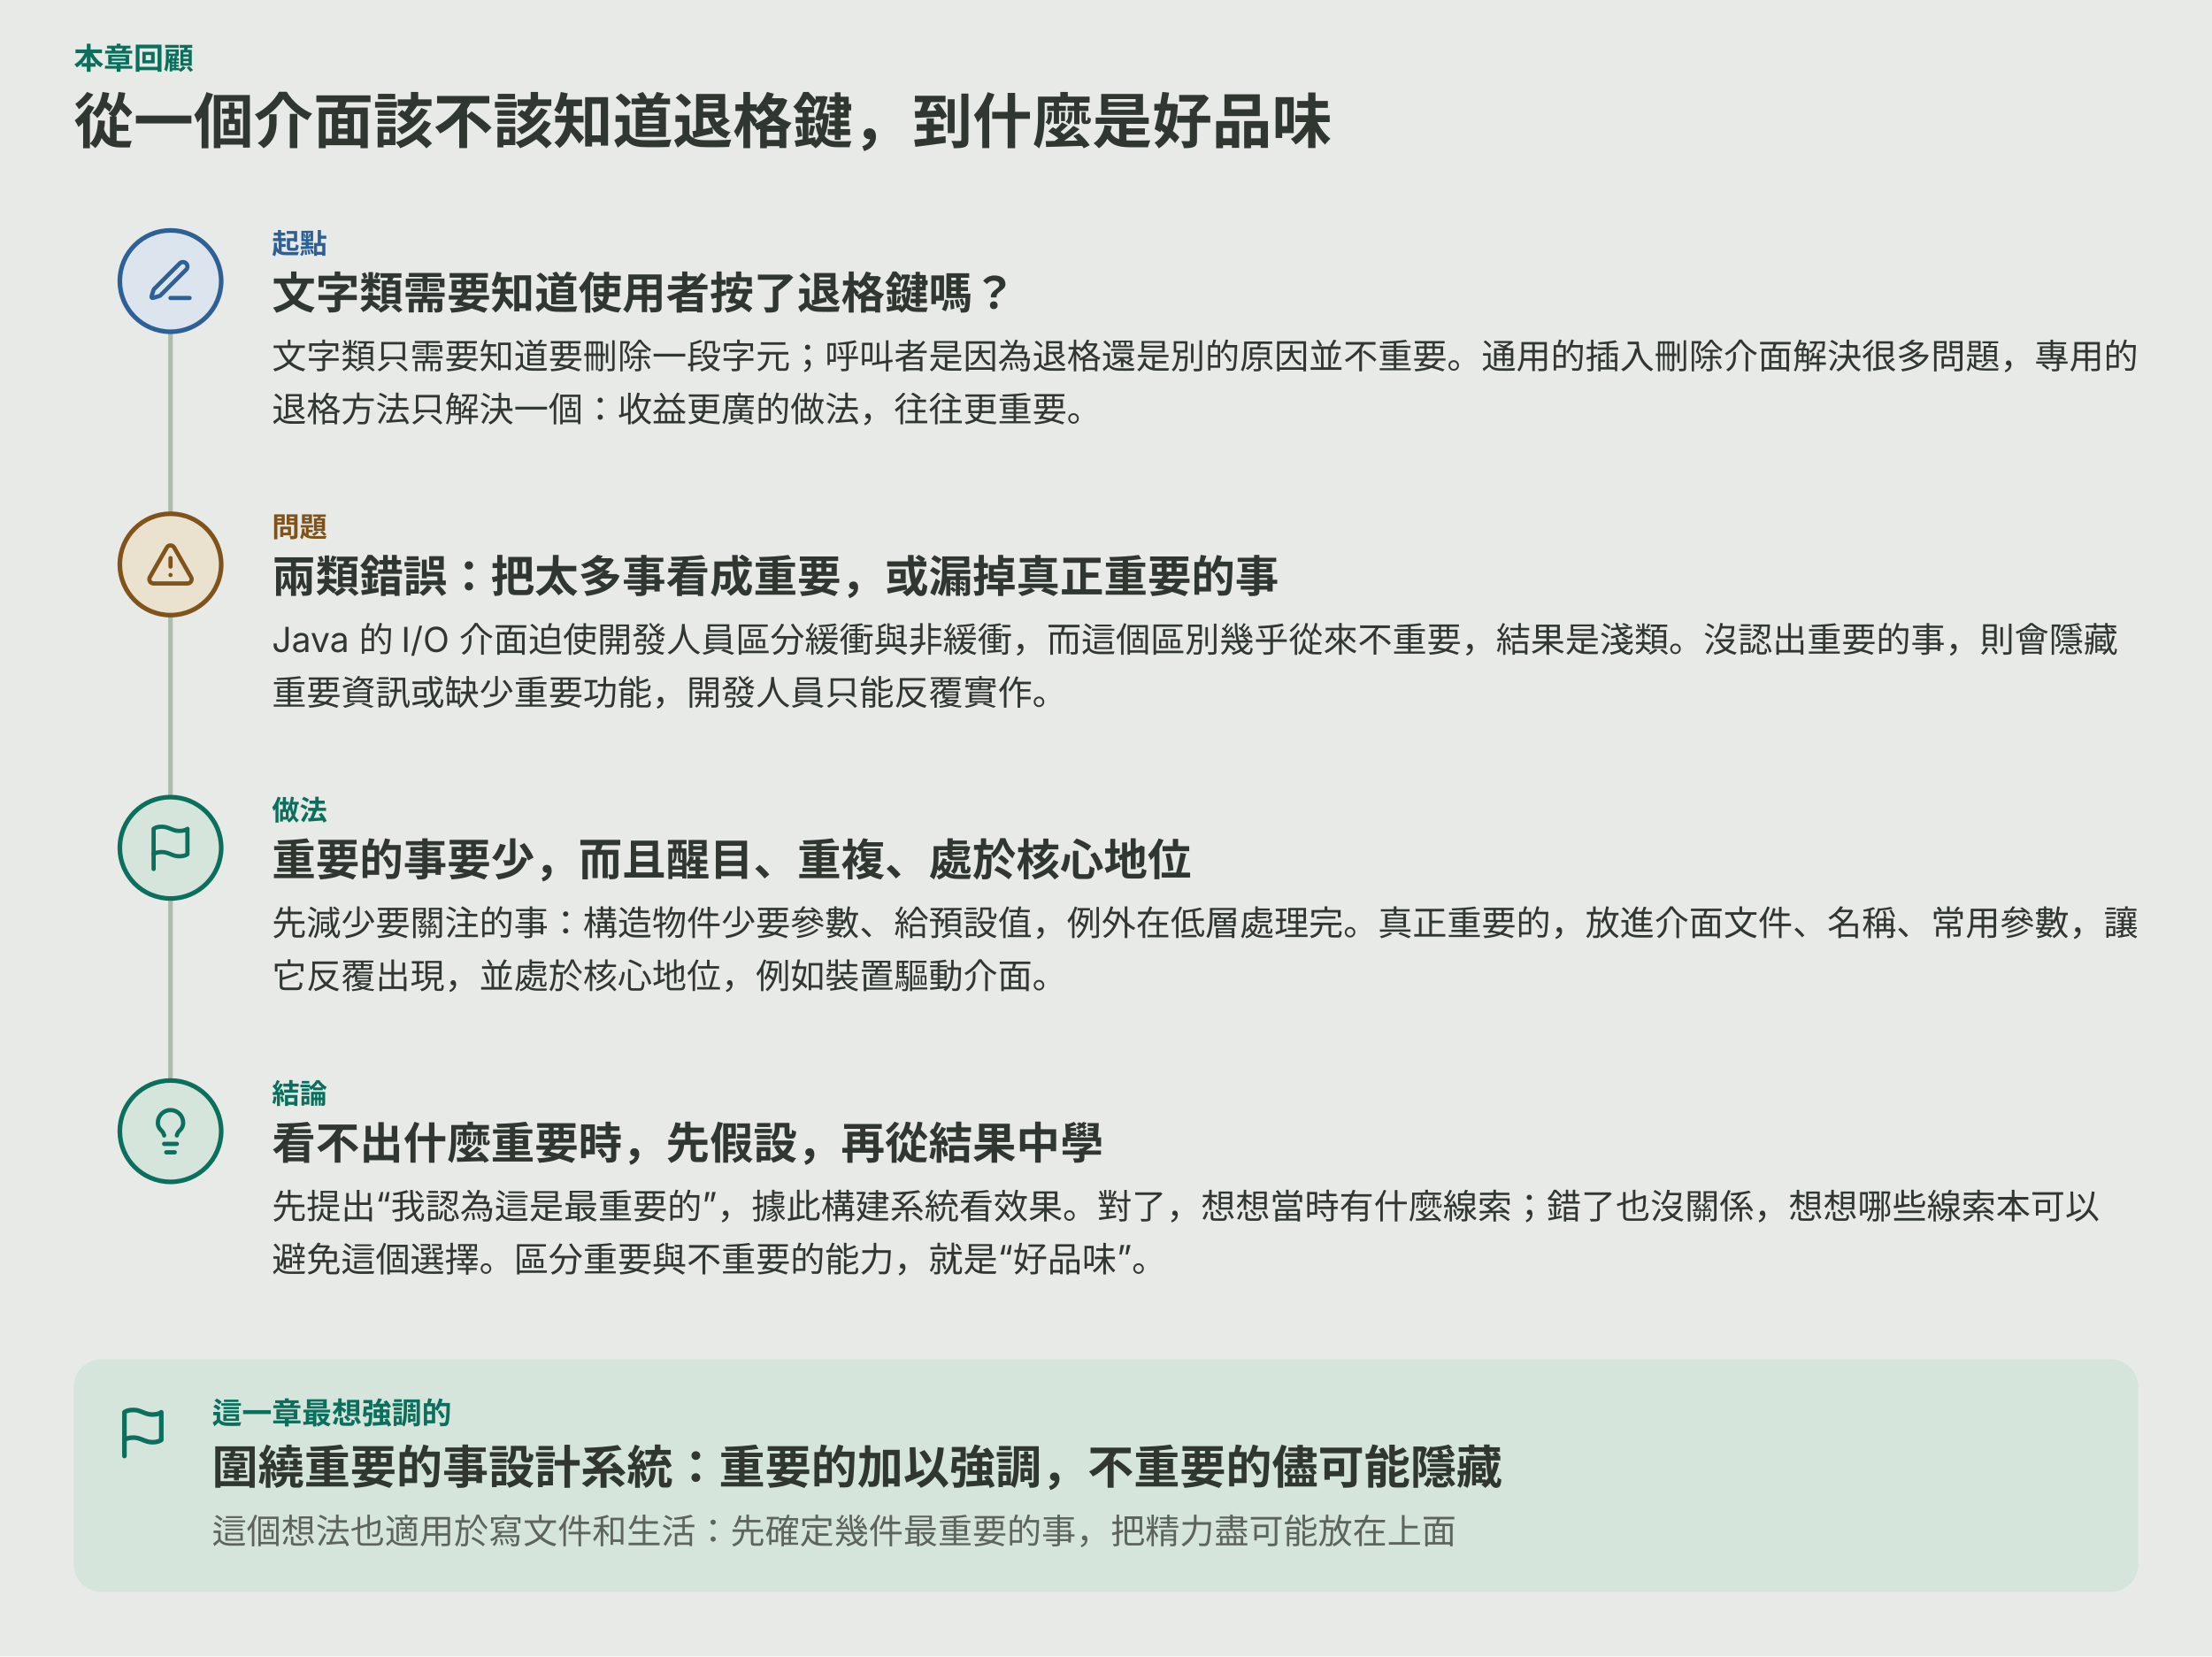
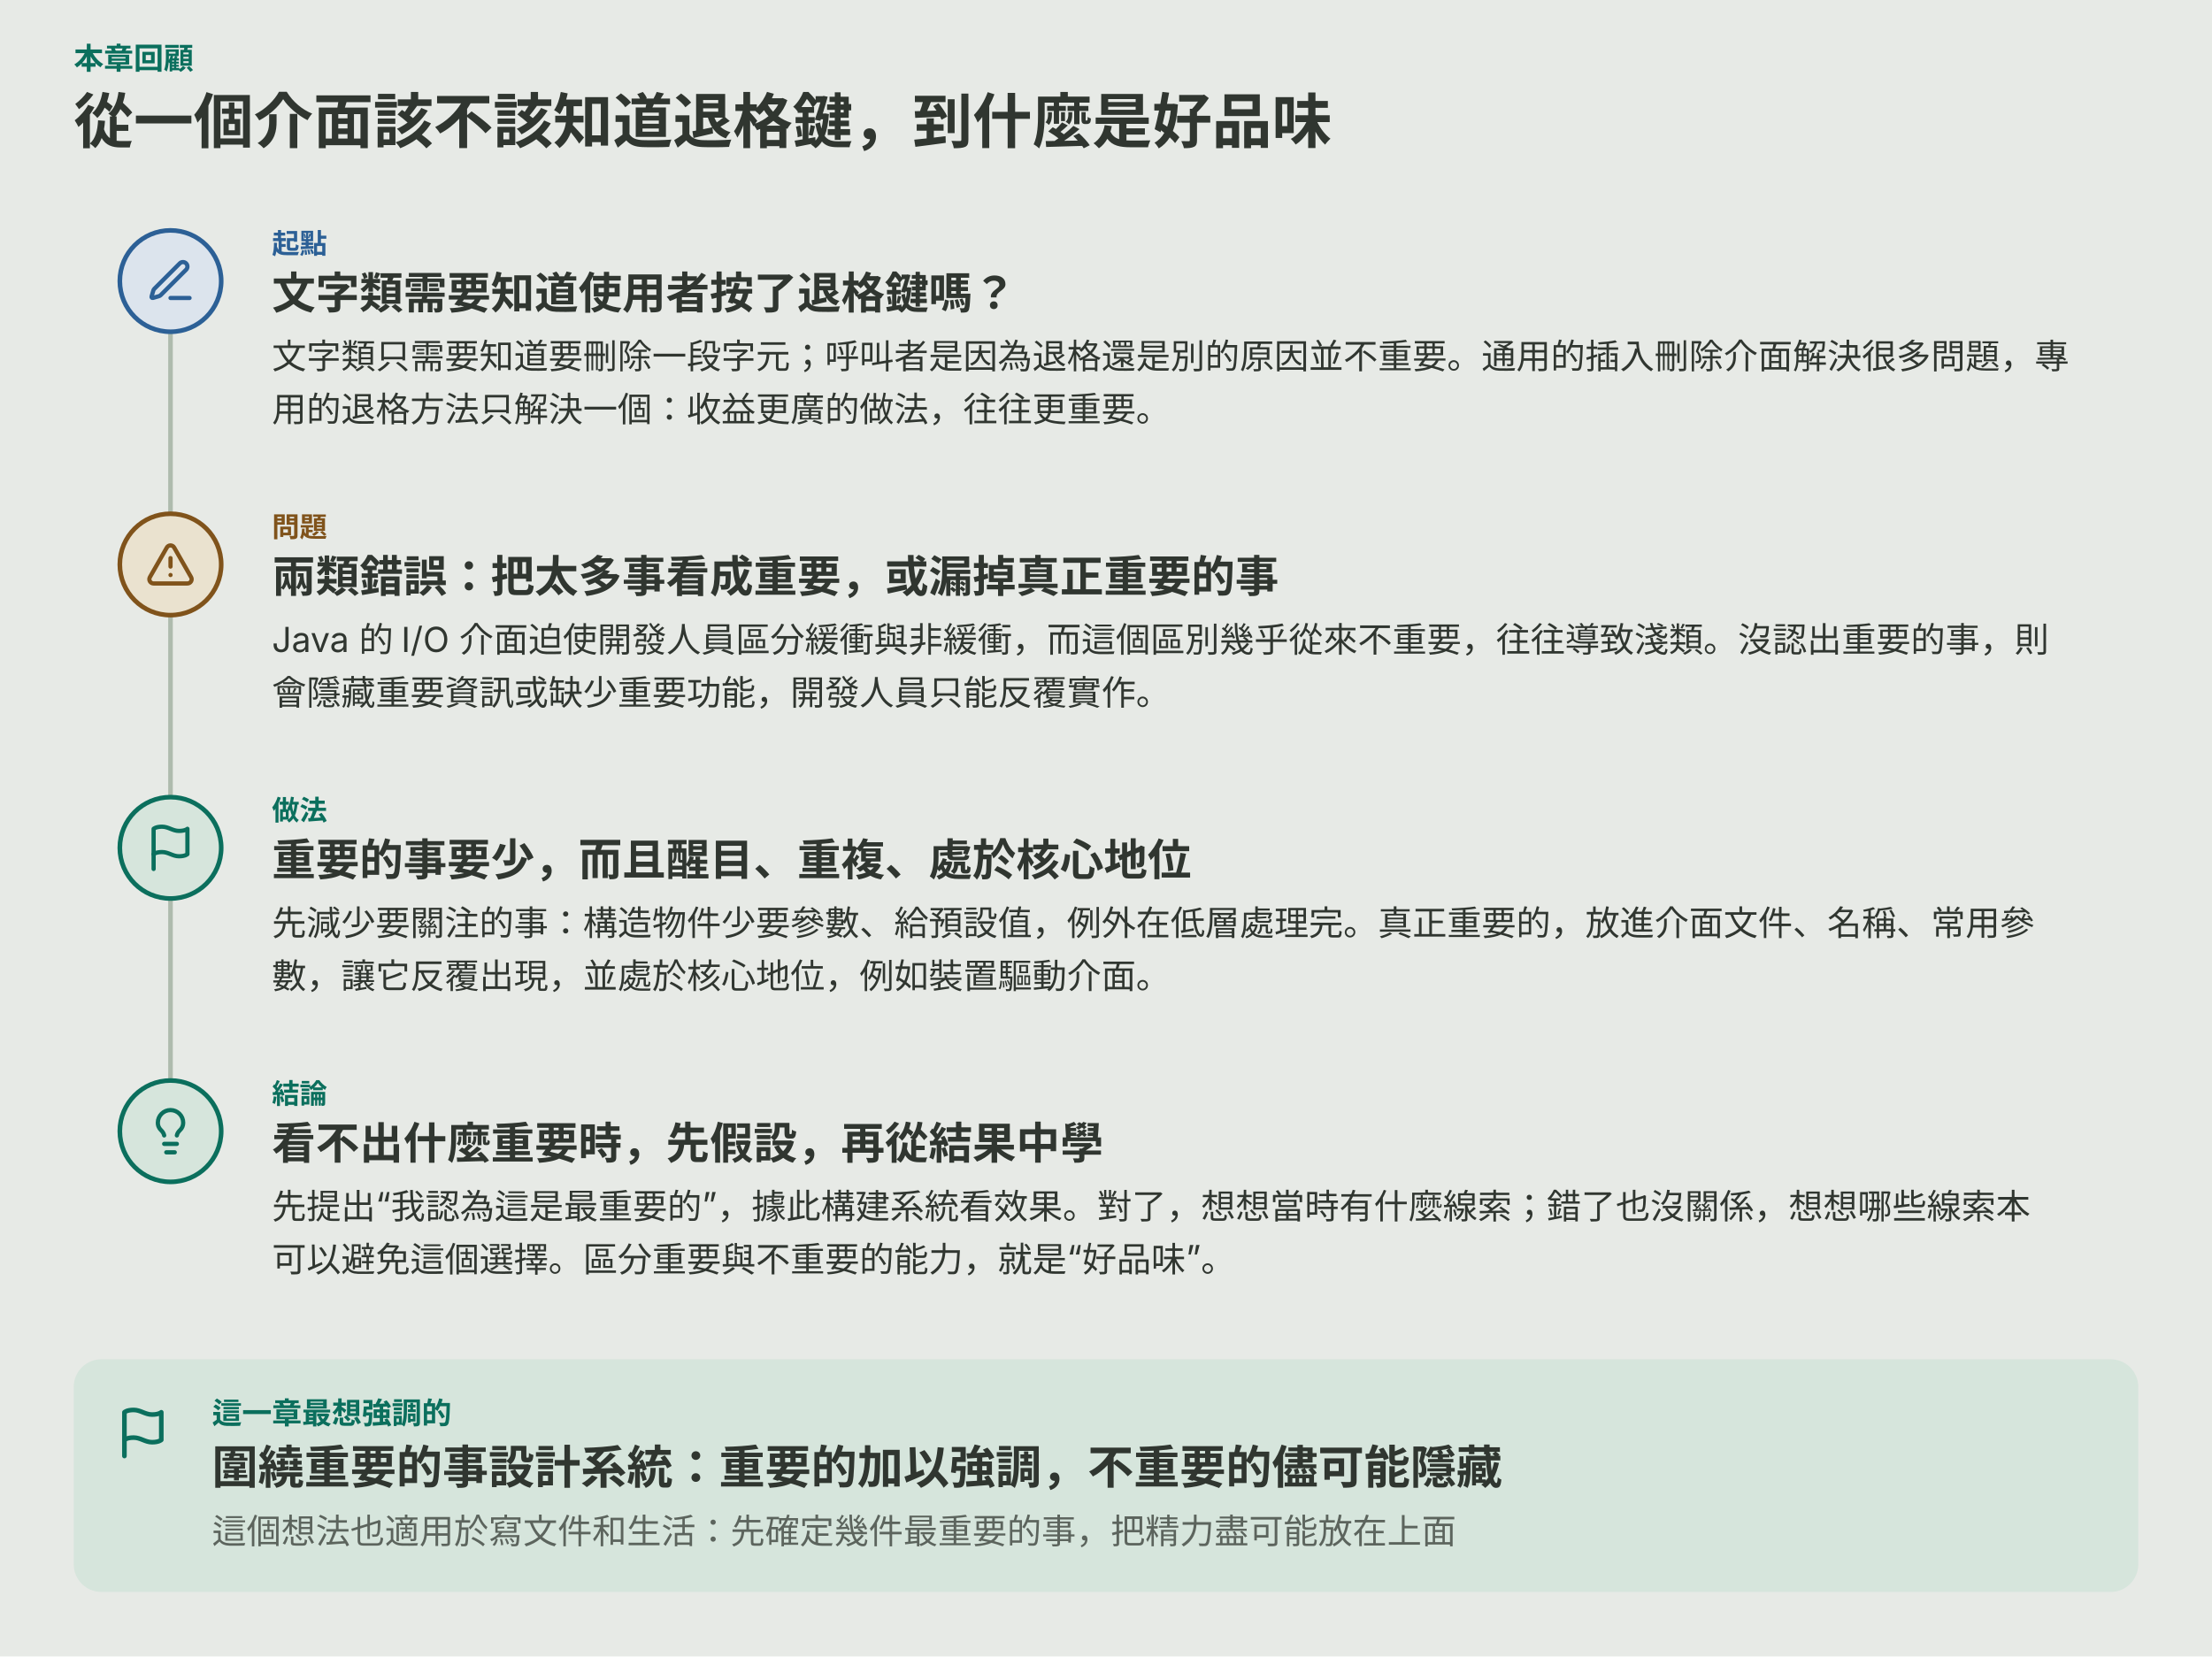
<svg xmlns="http://www.w3.org/2000/svg" viewBox="0 0 960 719" role="img" aria-labelledby="ch21-story-title ch21-story-desc">
  <rect width="960" height="719" fill="var(--diagram-bg,#e7eae6)" />
  <g font-family="system-ui,-apple-system,'PingFang SC','Microsoft YaHei',sans-serif" fill="var(--diagram-ink,#303630)">
    <text x="32.0" y="30.0" font-size="13" font-weight="600" fill="var(--diagram-primary,#0b6f5d)">本章回顧</text>
    <path d="M74 144 V 469" fill="none" stroke="var(--diagram-line,#aebbad)" stroke-width="2" />
    <text x="32.0" y="62.0" font-size="26" font-weight="600">從一個介面該不該知道退格鍵，到什麼是好品味</text>
    <circle cx="74.0" cy="122.0" r="22" fill="var(--diagram-secondary-soft,#dce4ed)" stroke="var(--diagram-secondary,#2c6096)" stroke-width="2" />
    <g transform="translate(63.0,111.0) scale(0.917)" fill="none" stroke="var(--diagram-secondary,#2c6096)" stroke-width="2" stroke-linecap="round" stroke-linejoin="round">
      <path d="M12 20h9" />
      <path d="M16.376 3.622a1 1 0 0 1 3.002 3.002L7.368 18.635a2 2 0 0 1-.855.506l-2.872.838a.5.5 0 0 1-.62-.62l.838-2.872a2 2 0 0 1 .506-.854z" />
    </g>
    <text x="118.0" y="110.0" font-size="12" font-weight="600" fill="var(--diagram-secondary,#2c6096)">起點</text>
    <text x="118.0" y="134.0" font-size="19" font-weight="600">文字類需要知道使用者按了退格鍵嗎？</text>
-     <text x="118.0" y="160.0" font-size="15">文字類只需要知道要刪除一段字元；呼叫者是因為退格還是別的原因並不重要。通用的插入刪除介面解決很多問題，專用的</text>
-     <text x="118.0" y="183.0" font-size="15">退格方法只解決一個：收益更廣的做法，往往更重要。</text>
+     <text x="118.0" y="160.0" font-size="15">文字類只需要知道要刪除一段字元；呼叫者是因為退格還是別的原因並不重要。通用的插入刪除介面解決很多問題，專</text>
+     <text x="118.0" y="183.0" font-size="15">用的退格方法只解決一個：收益更廣的做法，往往更重要。</text>
    <circle cx="74.0" cy="245.0" r="22" fill="var(--diagram-warm-soft,#eae2cf)" stroke="var(--diagram-warm,#80531b)" stroke-width="2" />
    <g transform="translate(63.0,234.0) scale(0.917)" fill="none" stroke="var(--diagram-warm,#80531b)" stroke-width="2" stroke-linecap="round" stroke-linejoin="round">
      <path d="m21.73 18-8-14a2 2 0 0 0-3.48 0l-8 14A2 2 0 0 0 4 21h16a2 2 0 0 0 1.73-3" />
      <path d="M12 9v4" />
      <path d="M12 17h.01" />
    </g>
    <text x="118.0" y="233.0" font-size="12" font-weight="600" fill="var(--diagram-warm,#80531b)">問題</text>
    <text x="118.0" y="257.0" font-size="19" font-weight="600">兩類錯誤：把太多事看成重要，或漏掉真正重要的事</text>
-     <text x="118.0" y="283.0" font-size="15">Java 的 I/O 介面迫使開發人員區分緩衝與非緩衝，而這個區別幾乎從來不重要，結果是淺類。沒認出重要的事，則會隱藏</text>
-     <text x="118.0" y="306.0" font-size="15">重要資訊或缺少重要功能，開發人員只能反覆實作。</text>
+     <text x="118.0" y="283.0" font-size="15">Java 的 I/O 介面迫使開發人員區分緩衝與非緩衝，而這個區別幾乎從來不重要，往往導致淺類。沒認出重要的事，則</text>
+     <text x="118.0" y="306.0" font-size="15">會隱藏重要資訊或缺少重要功能，開發人員只能反覆實作。</text>
    <circle cx="74.0" cy="368.0" r="22" fill="var(--diagram-primary-soft,#d6e5dc)" stroke="var(--diagram-primary,#0b6f5d)" stroke-width="2" />
    <g transform="translate(63.0,357.0) scale(0.917)" fill="none" stroke="var(--diagram-primary,#0b6f5d)" stroke-width="2" stroke-linecap="round" stroke-linejoin="round">
      <path d="M4 15s1-1 4-1 5 2 8 2 4-1 4-1V3s-1 1-4 1-5-2-8-2-4 1-4 1z" />
      <line x1="4" x2="4" y1="22" y2="15" />
    </g>
    <text x="118.0" y="356.0" font-size="12" font-weight="600" fill="var(--diagram-primary,#0b6f5d)">做法</text>
    <text x="118.0" y="380.0" font-size="19" font-weight="600">重要的事要少，而且醒目、重複、處於核心地位</text>
-     <text x="118.0" y="406.0" font-size="15">先減少要關注的事：構造物件少要參數、給預設值，例外在低層處理完。真正重要的，放進介面文件、名稱、常用參數，讓</text>
-     <text x="118.0" y="429.0" font-size="15">它反覆出現，並處於核心地位，例如裝置驅動介面。</text>
+     <text x="118.0" y="406.0" font-size="15">先減少要關注的事：構造物件少要參數、給預設值，例外在低層處理完。真正重要的，放進介面文件、名稱、常用參</text>
+     <text x="118.0" y="429.0" font-size="15">數，讓它反覆出現，並處於核心地位，例如裝置驅動介面。</text>
    <circle cx="74.0" cy="491.0" r="22" fill="var(--diagram-primary-soft,#d6e5dc)" stroke="var(--diagram-primary,#0b6f5d)" stroke-width="2" />
    <g transform="translate(63.0,480.0) scale(0.917)" fill="none" stroke="var(--diagram-primary,#0b6f5d)" stroke-width="2" stroke-linecap="round" stroke-linejoin="round">
      <path d="M15 14c.2-1 .7-1.7 1.5-2.5 1-.9 1.5-2.2 1.5-3.5A6 6 0 0 0 6 8c0 1 .2 2.2 1.5 3.5.7.7 1.3 1.5 1.5 2.5" />
      <path d="M9 18h6" />
      <path d="M10 22h4" />
    </g>
    <text x="118.0" y="479.0" font-size="12" font-weight="600" fill="var(--diagram-primary,#0b6f5d)">結論</text>
    <text x="118.0" y="503.0" font-size="19" font-weight="600">看不出什麼重要時，先假設，再從結果中學</text>
-     <text x="118.0" y="529.0" font-size="15">先提出“我認為這是最重要的”，據此構建系統看效果。對了，想想當時有什麼線索；錯了也沒關係，想想哪些線索本可以</text>
-     <text x="118.0" y="552.0" font-size="15">避免這個選擇。區分重要與不重要的能力，就是“好品味”。</text>
+     <text x="118.0" y="529.0" font-size="15">先提出“我認為這是最重要的”，據此構建系統看效果。對了，想想當時有什麼線索；錯了也沒關係，想想哪些線索本</text>
+     <text x="118.0" y="552.0" font-size="15">可以避免這個選擇。區分重要與不重要的能力，就是“好品味”。</text>
    <rect x="32.0" y="590.0" width="896.0" height="101.0" rx="12" fill="var(--diagram-primary-soft,#d6e5dc)" />
    <g transform="translate(50.0,610.0) scale(1.000)" fill="none" stroke="var(--diagram-primary,#0b6f5d)" stroke-width="2" stroke-linecap="round" stroke-linejoin="round">
      <path d="M4 15s1-1 4-1 5 2 8 2 4-1 4-1V3s-1 1-4 1-5-2-8-2-4 1-4 1z" />
      <line x1="4" x2="4" y1="22" y2="15" />
    </g>
    <text x="92.0" y="618.0" font-size="13" font-weight="600" fill="var(--diagram-primary,#0b6f5d)">這一章最想強調的</text>
    <text x="92.0" y="644.0" font-size="20" font-weight="600">圍繞重要的事設計系統：重要的加以強調，不重要的儘可能隱藏</text>
    <text x="92.0" y="670.0" font-size="15" fill="var(--diagram-muted,#5c645d)">這個想法也適用於寫文件和生活：先確定幾件最重要的事，把精力盡可能放在上面</text>
  </g>
</svg>
